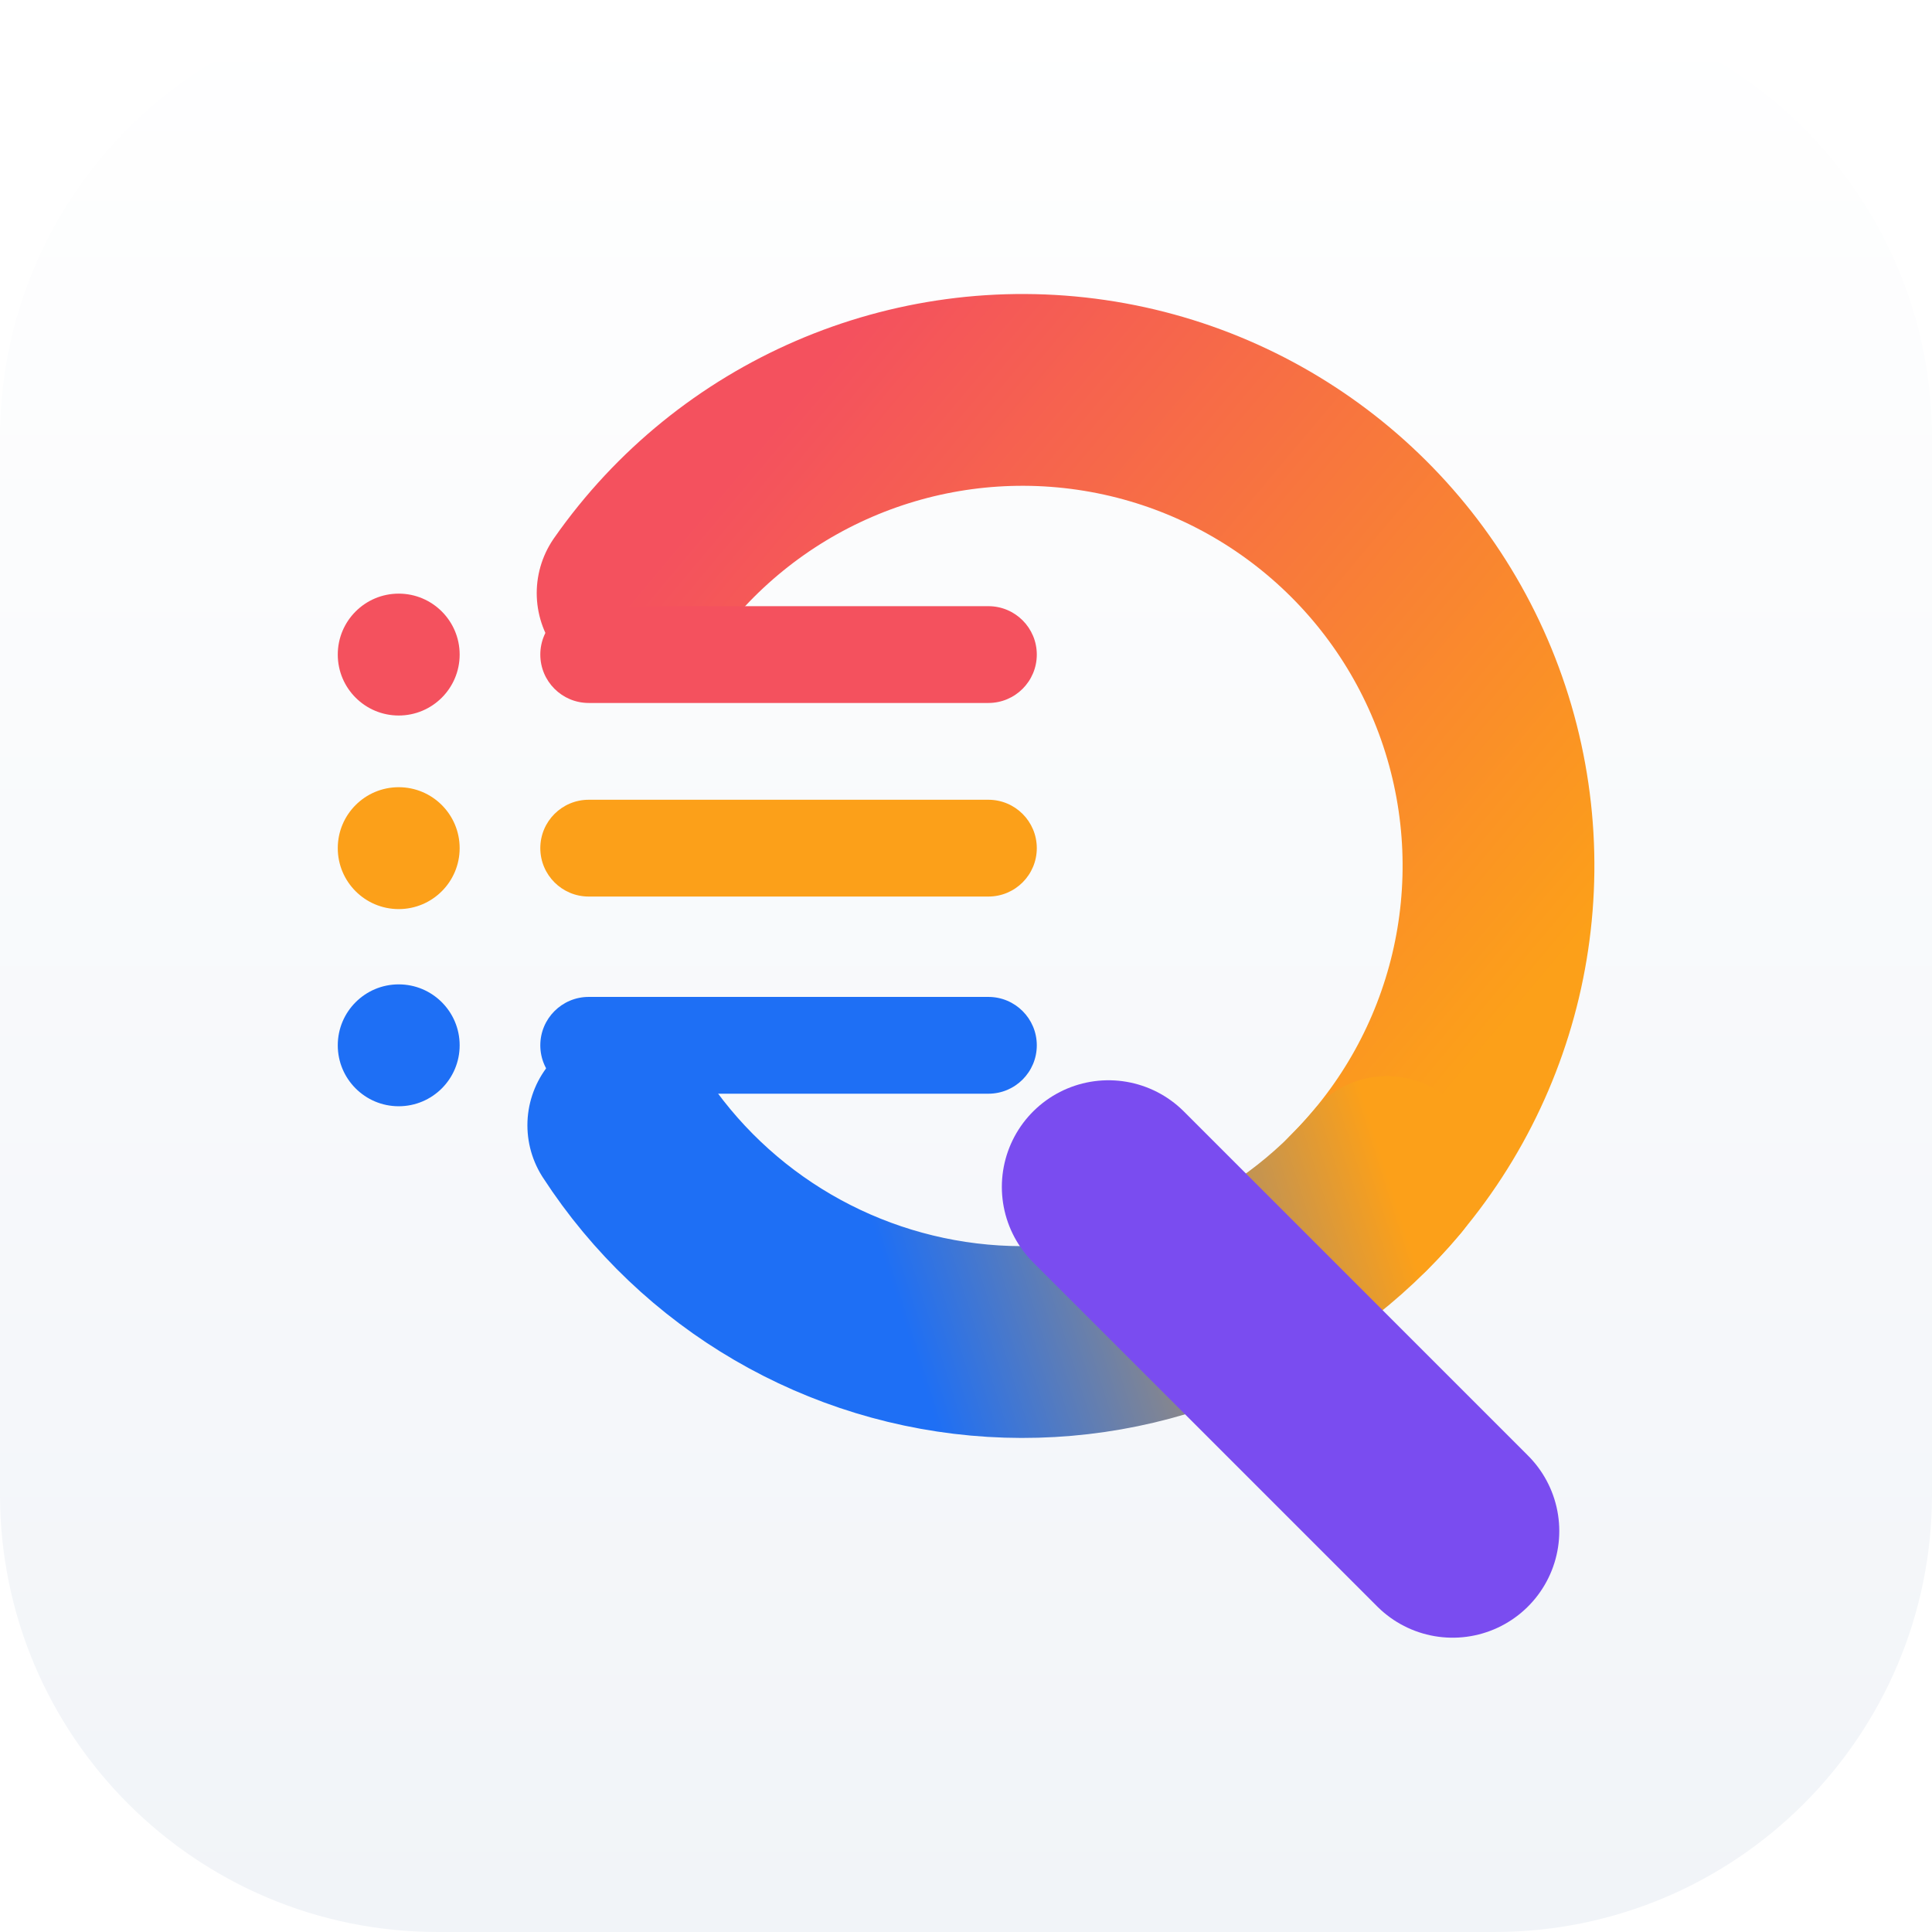
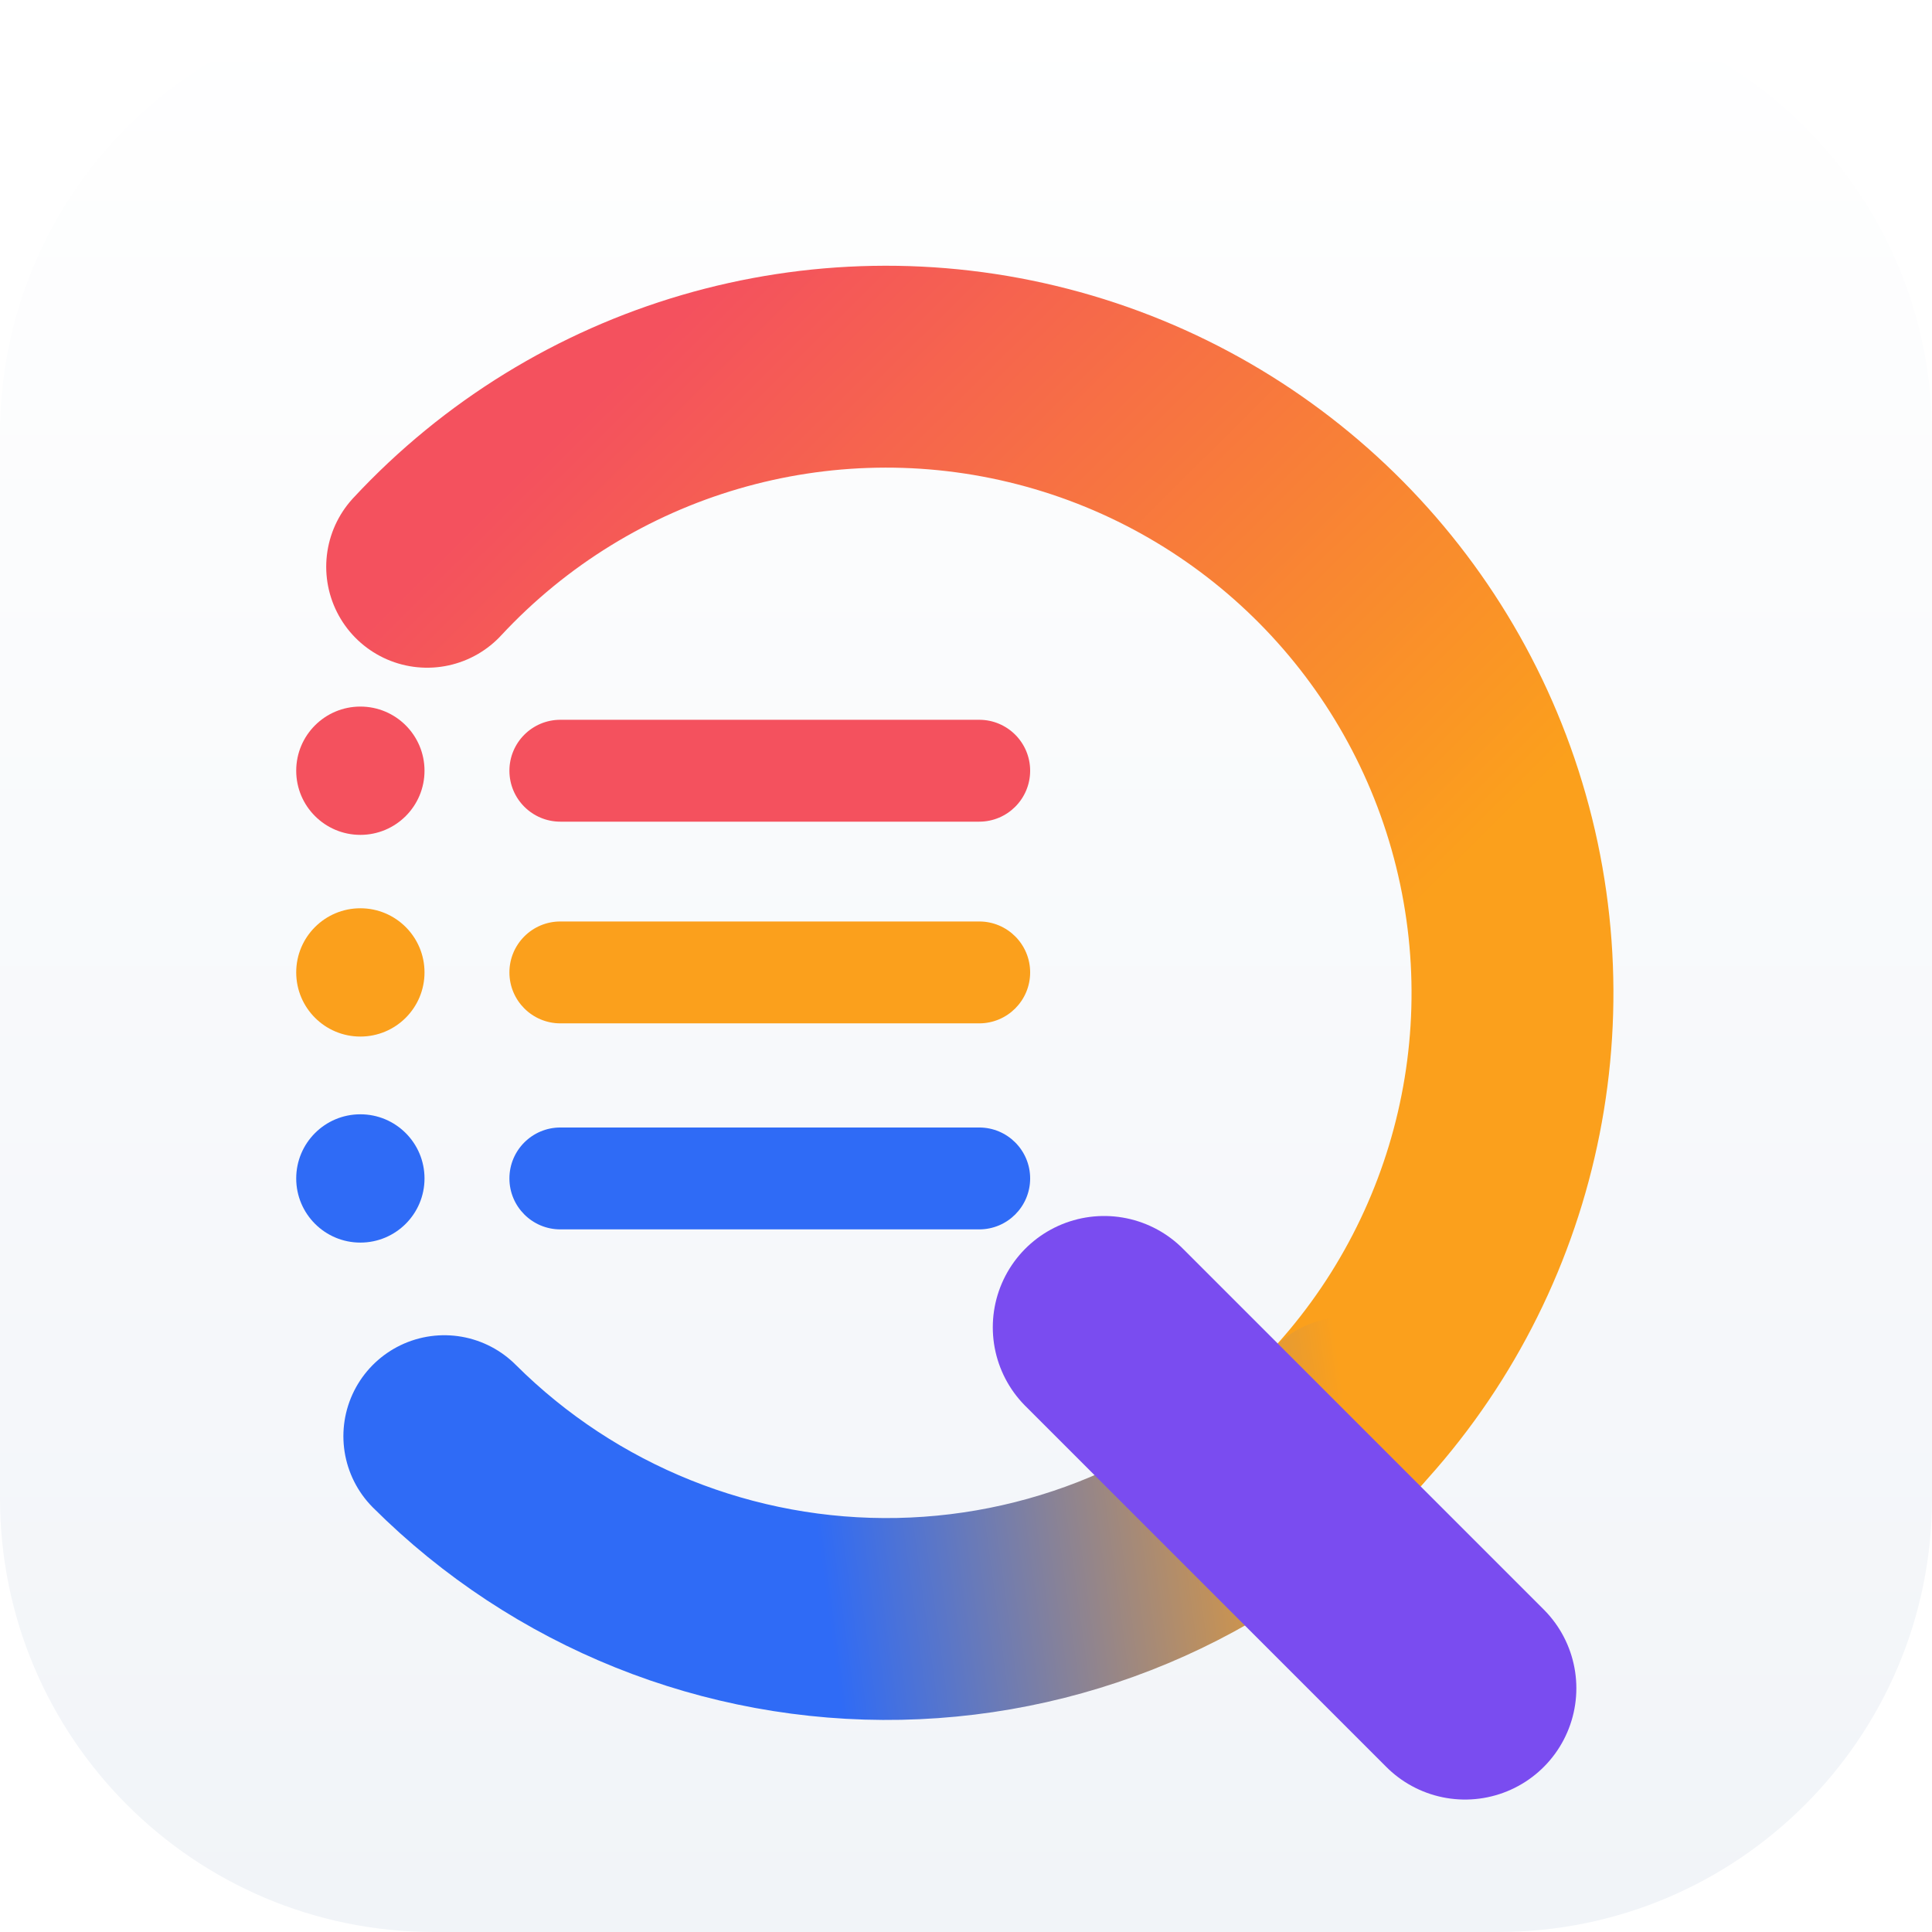
<svg xmlns="http://www.w3.org/2000/svg" viewBox="0 0 1024 1024" role="img" aria-label="QuickList">
  <defs>
-     <linearGradient id="qlRingA" gradientUnits="userSpaceOnUse" x1="328.5" y1="381.7" x2="733.7" y2="721.7">
+     <linearGradient id="qA" gradientUnits="userSpaceOnUse" x1="226.4" y1="300.4" x2="693.1" y2="771.9">
      <stop offset="0" stop-color="#F4515E" />
-       <stop offset="1" stop-color="#FCA019" />
+       <stop offset=".75" stop-color="#FBA01C" />
+       <stop offset="1" stop-color="#FBA01C" />
    </linearGradient>
-     <linearGradient id="qlRingB" gradientUnits="userSpaceOnUse" x1="749.4" y1="704.7" x2="480" y2="790">
-       <stop offset="0" stop-color="#FCA019" />
-       <stop offset="1" stop-color="#1E6FF5" />
+     <linearGradient id="qB" gradientUnits="userSpaceOnUse" x1="713.6" y1="751.6" x2="430" y2="790">
+       <stop offset="0" stop-color="#FBA01C" />
+       <stop offset="1" stop-color="#2F6BF6" />
    </linearGradient>
-     <linearGradient id="qlTile" x1="0" y1="0" x2="0" y2="1">
+     <linearGradient id="qT" x1="0" y1="0" x2="0" y2="1">
      <stop offset="0" stop-color="#FFFFFF" />
      <stop offset="1" stop-color="#F1F4F8" />
    </linearGradient>
  </defs>
-   <rect width="1024" height="1024" rx="232" fill="url(#qlTile)" />
-   <g transform="translate(512 512) scale(.95) translate(-514.5 -589.75)">
-     <path d="M328.5 381.7A265.5 265.5 0 1 1 733.7 721.7" fill="none" stroke="url(#qlRingA)" stroke-width="107" stroke-linecap="round" />
-     <path d="M749.4 704.7A265.5 265.5 0 0 1 323.3 678.6" fill="none" stroke="url(#qlRingB)" stroke-width="107" stroke-linecap="round" />
-     <circle cx="198" cy="416" r="34" fill="#F4515E" />
-     <rect x="277" y="389" width="277" height="54" rx="27" fill="#F4515E" />
-     <circle cx="198" cy="524" r="34" fill="#FCA019" />
-     <rect x="277" y="497" width="277" height="54" rx="27" fill="#FCA019" />
-     <circle cx="198" cy="634" r="34" fill="#1E6FF5" />
-     <rect x="277" y="607" width="277" height="54" rx="27" fill="#1E6FF5" />
-     <path d="M594 713 786 905" fill="none" stroke="#7A4CF0" stroke-width="119" stroke-linecap="round" />
-   </g>
+   <rect width="1024" height="1024" rx="230" fill="url(#qT)" />
+   <path d="M226.4 300.4A332 332 0 1 1 693.1 771.9" fill="none" stroke="url(#qA)" stroke-width="107" stroke-linecap="round" />
+   <path d="M713.6 751.6A332 332 0 0 1 235.5 761.2" fill="none" stroke="url(#qB)" stroke-width="107" stroke-linecap="round" />
+   <circle cx="191" cy="408.5" r="34" fill="#F4515E" />
+   <rect x="270" y="381.5" width="276" height="54" rx="27" fill="#F4515E" />
+   <circle cx="191" cy="515.4" r="34" fill="#FBA01C" />
+   <rect x="270" y="488.4" width="276" height="54" rx="27" fill="#FBA01C" />
+   <circle cx="191" cy="624.6" r="34" fill="#2F6BF6" />
+   <rect x="270" y="597.6" width="276" height="54" rx="27" fill="#2F6BF6" />
+   <path d="M585.2 703.5 776.5 894.8" fill="none" stroke="#7A4CF0" stroke-width="118" stroke-linecap="round" />
</svg>
